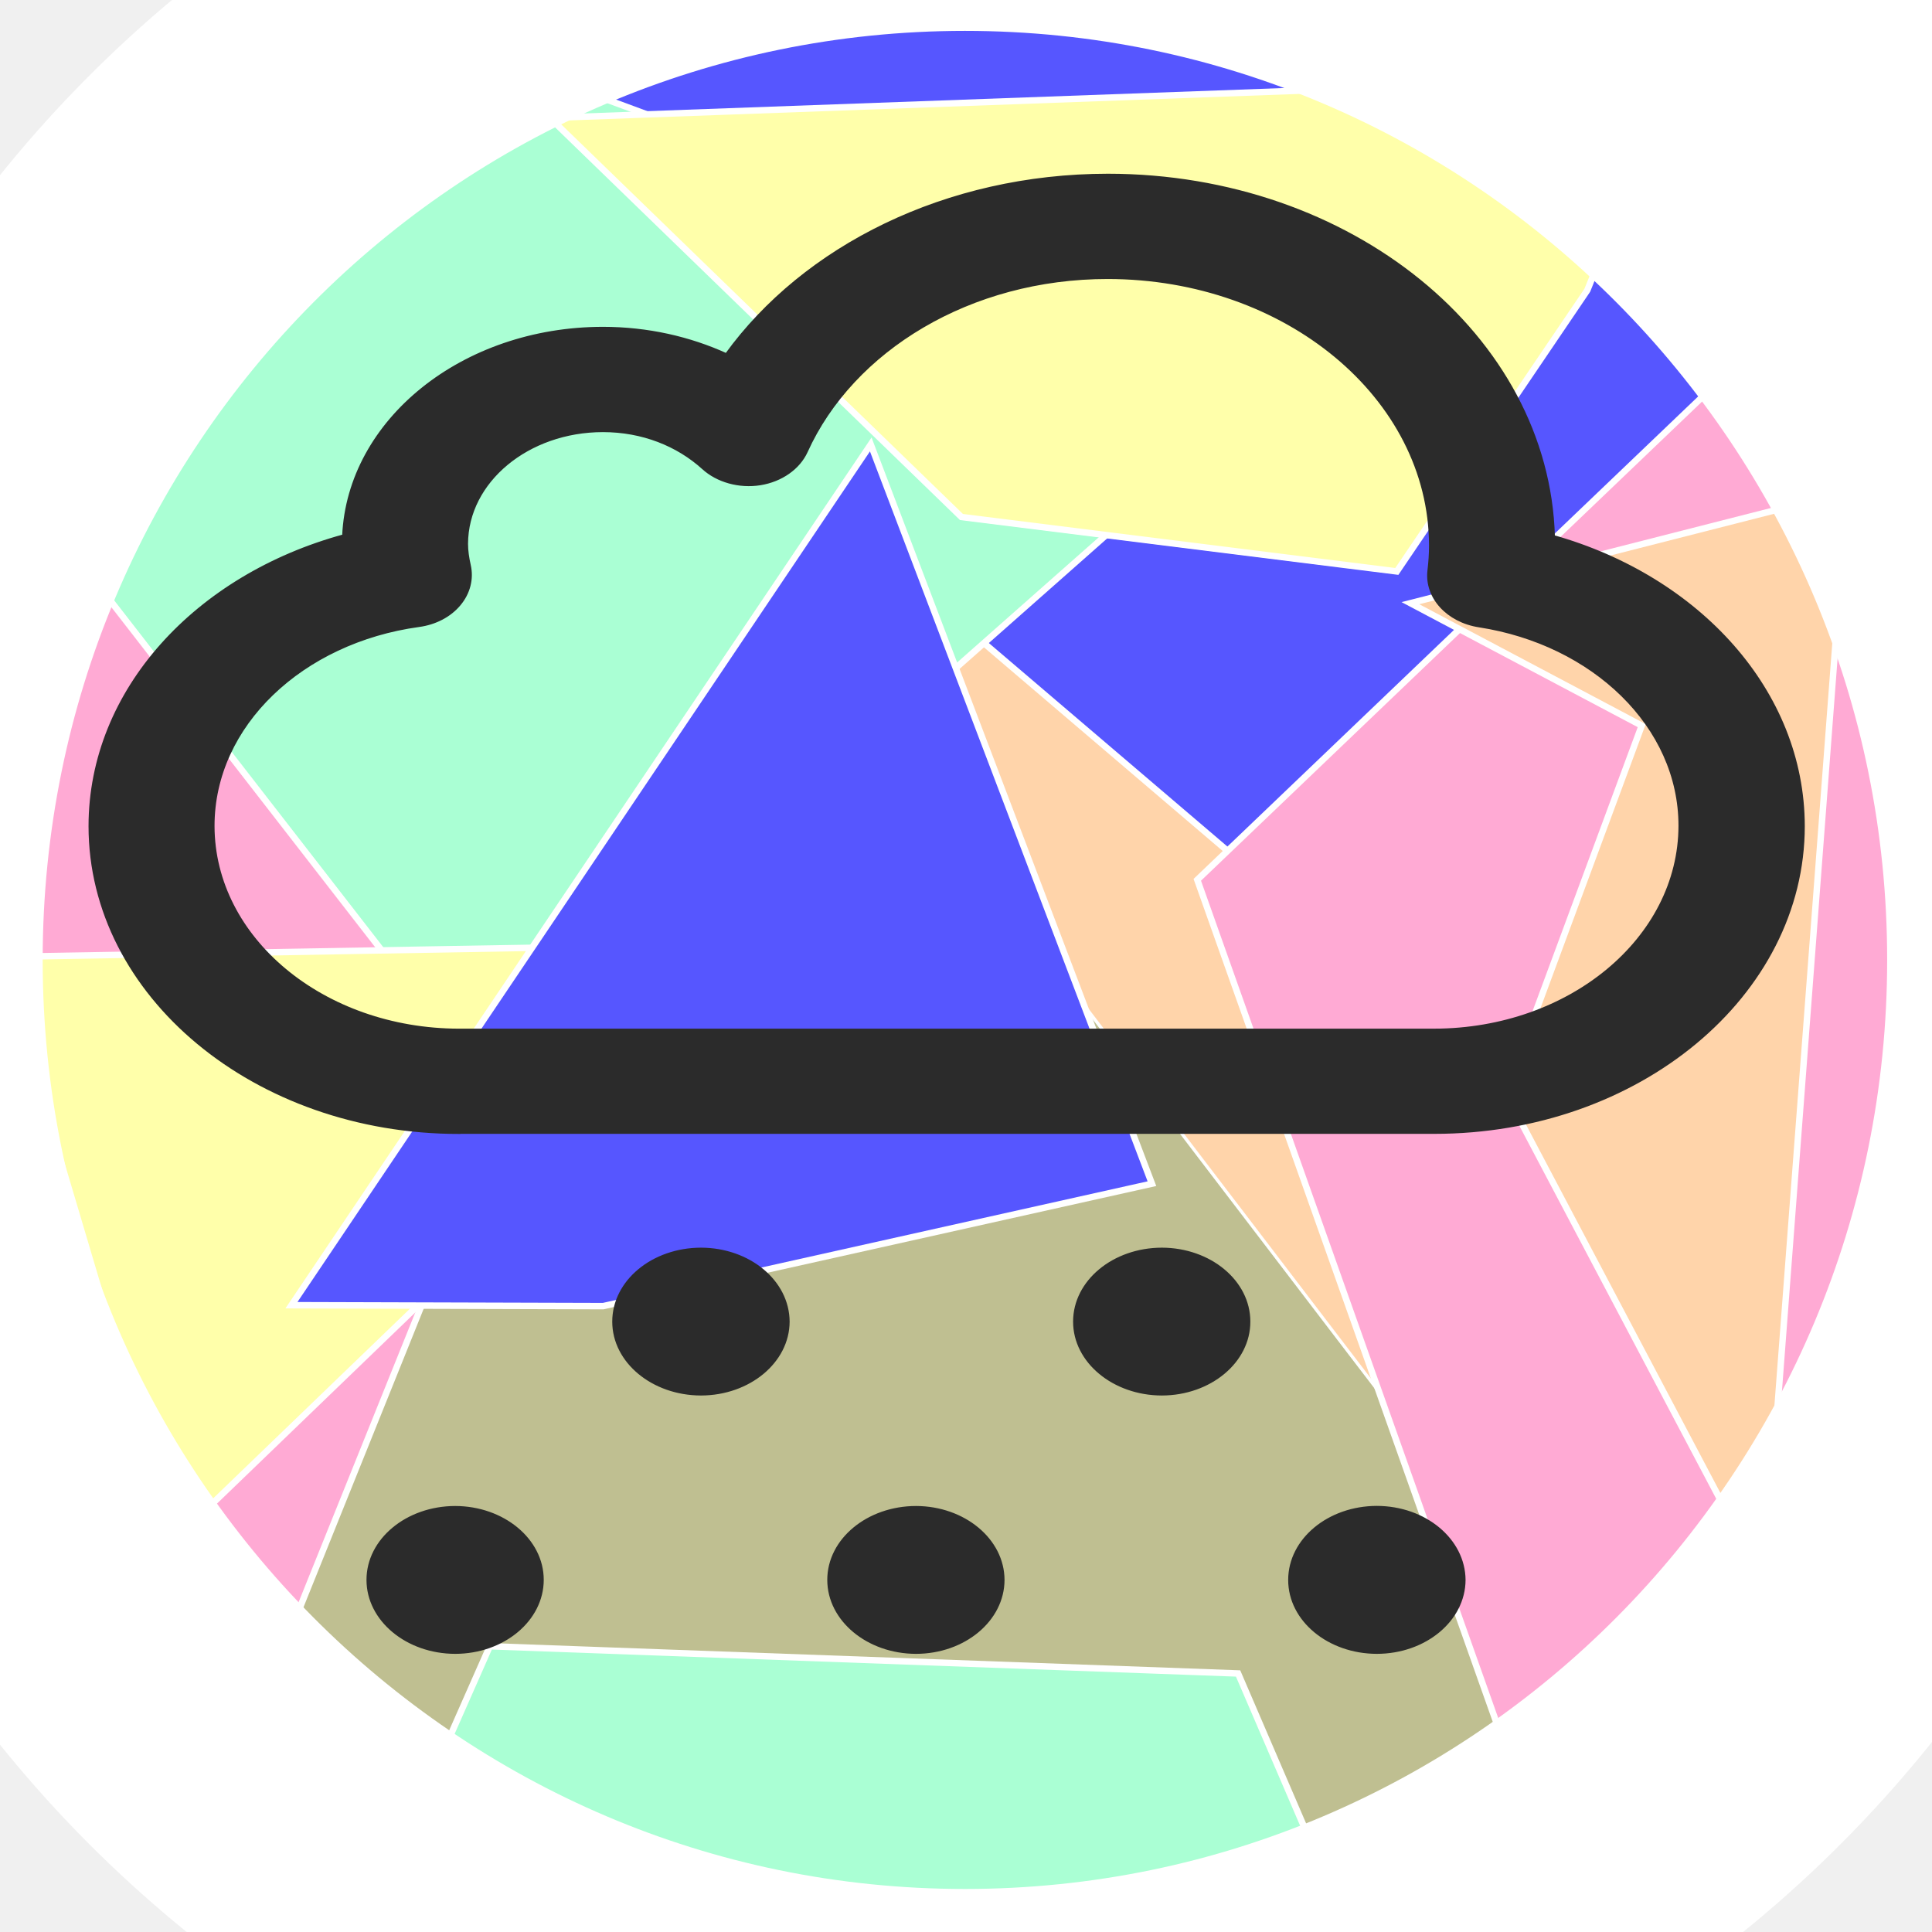
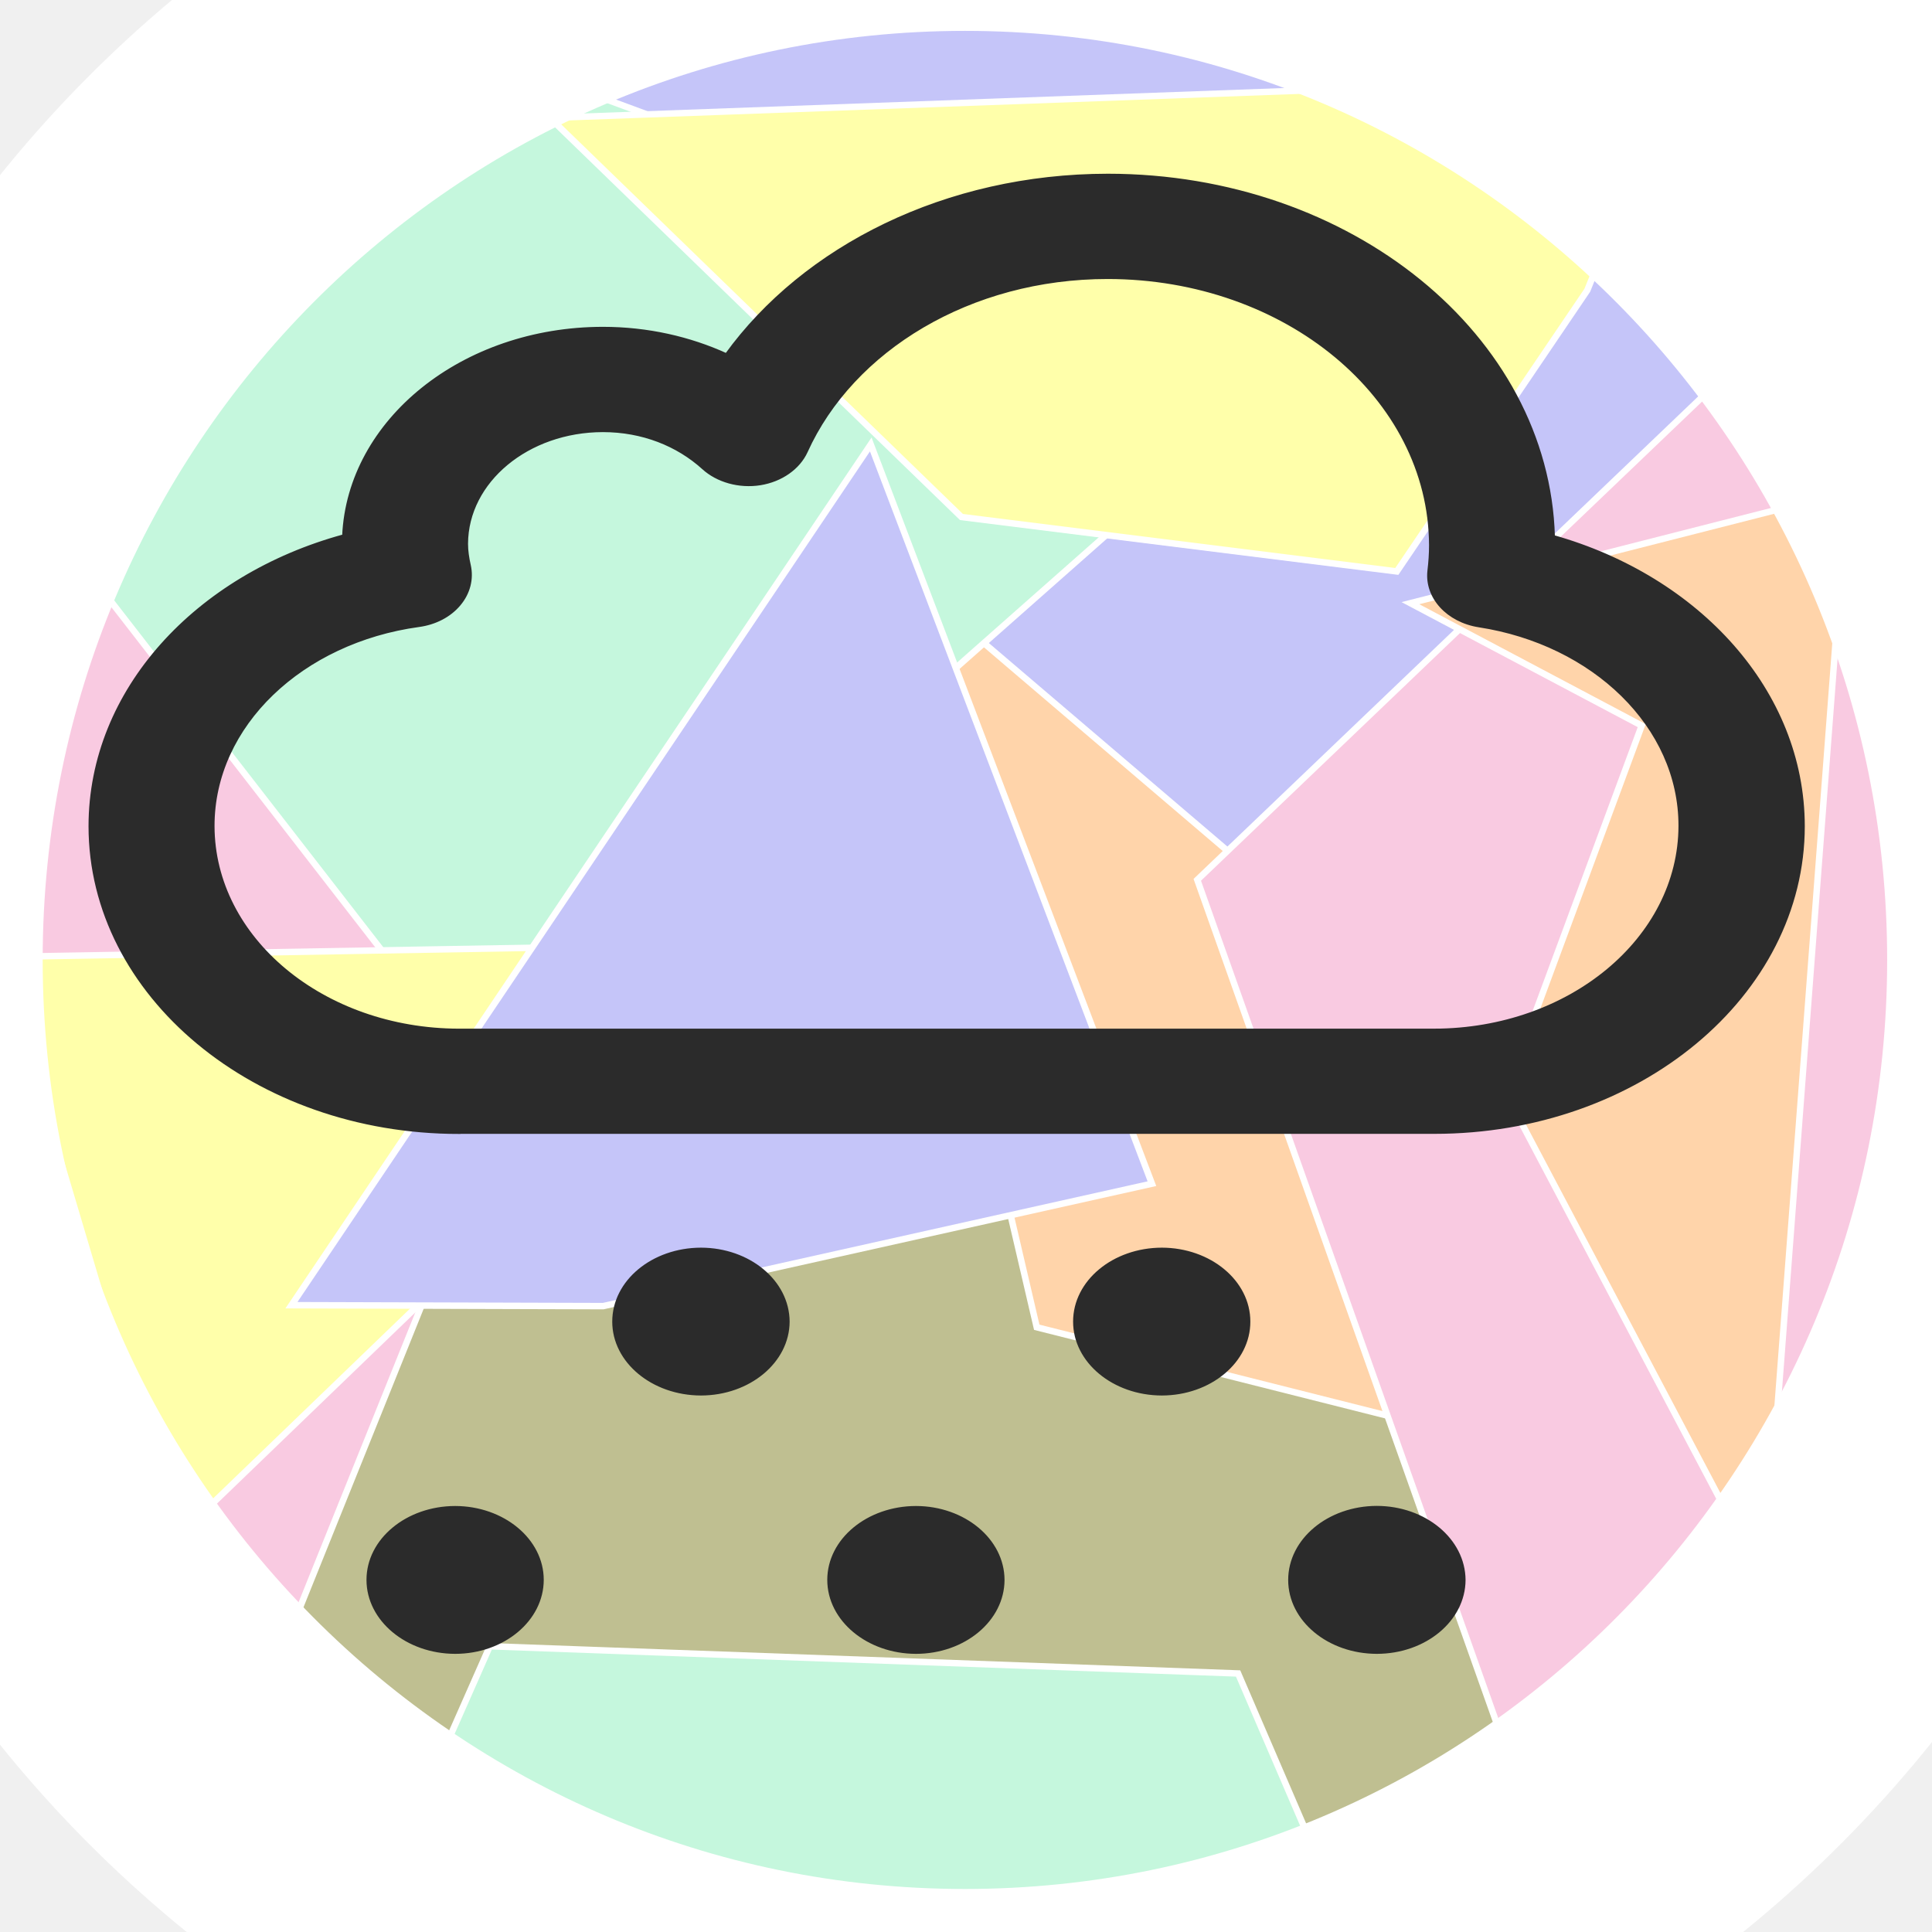
<svg xmlns="http://www.w3.org/2000/svg" width="600" height="600">
  <g>
-     <ellipse stroke="#000" ry="299.5" rx="299.333" id="svg_1" cy="299.5" cx="300" fill="#fff" />
-     <path transform="rotate(-40 353.915 360.512)" stroke="#ffffff" id="svg_49" d="m456.256,173.717l-204.682,38.109l108.439,41.935l-63.788,125.805l121.197,167.741l38.833,-373.59z" opacity="NaN" stroke-width="2" fill="#ffd4aa" />
-     <path transform="rotate(50 395.618 37.29)" stroke="#ffffff" stroke-width="2" id="svg_48" d="m134.775,233.502l351.215,-392.844l170.471,337.379l-332.693,55.885l-188.993,-0.42z" opacity="NaN" fill="#5656ff" />
-     <path stroke="#ffffff" id="svg_47" d="m66.568,446.048c0,0 230.983,-182.803 232.02,-184.08c0.371,1.277 232.762,305.307 232.391,304.03c0.371,1.277 -292.582,28.216 -292.954,26.939c0.371,1.277 -147.514,-48.753 -147.885,-50.03c0.371,1.277 -23.572,-96.859 -23.572,-96.859z" opacity="NaN" fill="#bfbf91" />
-     <path id="svg_46" d="m480.646,579.8l-108.82,-306.564l192.955,-184.504l35.211,173.237l-4.225,195.772l-115.12,122.06z" opacity="NaN" stroke-width="2" stroke="#ffffff" fill="#ffaad4" />
-     <path id="svg_45" d="m69.384,106.567l84.135,242.724l-84.506,209.856l-66.196,-139.435l-1.408,-250.701l67.976,-62.445z" opacity="NaN" stroke-width="2" stroke="#ffffff" fill="#ffaad4" />
-     <path id="svg_30" d="m280.088,643.923l0.569,0l0.176,-0.541l0.176,0.541l0.569,0l-0.46,0.334l0.176,0.541l-0.46,-0.334l-0.46,0.334l0.176,-0.541l-0.46,-0.334z" stroke-width="5" stroke="#000" fill="none" />
-     <path fill="#fff" stroke="#000" d="m-97.573,98.167c-0.084,-0.015 -0.113,-0.121 -0.063,-0.185c0.067,-0.098 0.209,-0.165 0.32,-0.103c0.002,-0.347 0.001,-0.693 0.001,-1.04c0.278,-0.056 0.557,-0.109 0.835,-0.165c-0.001,0.389 -0.001,0.777 -0.002,1.166c-0.044,0.118 -0.184,0.199 -0.307,0.163c-0.073,-0.022 -0.09,-0.116 -0.05,-0.174c0.056,-0.086 0.159,-0.145 0.263,-0.129c0.03,-0.003 0.073,0.045 0.061,-0.009c0,-0.234 0,-0.467 0,-0.701c-0.255,0.051 -0.511,0.1 -0.766,0.151c-0.001,0.282 0.003,0.564 -0.003,0.845c-0.018,0.095 -0.111,0.16 -0.2,0.179c-0.03,0.004 -0.06,0.007 -0.09,0.002l0,0zm0.666,-1.176c0.131,-0.026 0.262,-0.051 0.393,-0.077c0.017,-0.066 -0.058,-0.023 -0.095,-0.022c-0.224,0.044 -0.448,0.088 -0.672,0.132c-0.017,0.066 0.058,0.023 0.095,0.022c0.093,-0.018 0.186,-0.037 0.278,-0.055l0,0zm0,-0.116c0.131,-0.026 0.262,-0.051 0.393,-0.077c0.017,-0.066 -0.058,-0.023 -0.095,-0.022c-0.224,0.044 -0.448,0.088 -0.672,0.132c-0.017,0.066 0.058,0.023 0.095,0.022c0.093,-0.018 0.186,-0.037 0.278,-0.055l0,0z" id="svg_6" />
-     <path id="svg_2" opacity="NaN" stroke="null" fill="#000000" />
-     <path stroke="#ffffff" id="svg_39" d="m-43.29,86.567l193.992,250.048l254.926,-225.349l-243.659,-90.14" opacity="NaN" stroke-width="2" fill="#aaffd4" />
-     <path id="svg_40" d="m53.892,478.58l192.584,-185.627l-246.475,4.225l53.892,181.402z" opacity="NaN" stroke-width="2" stroke="#ffffff" fill="#ffffaa" />
-     <path id="svg_41" d="m573.603,152.763l-135.581,34.558l71.83,38.028l-42.253,114.083l80.281,152.111l25.723,-338.779z" opacity="NaN" stroke-width="2" stroke="#ffffff" fill="#ffd4aa" />
-     <path id="svg_42" d="m79.243,676.324l72.867,-165.064l232.391,8.451l47.887,111.266l-66.196,142.251l-286.949,-96.904z" opacity="NaN" stroke-width="2" stroke="#ffffff" fill="#aaffd4" />
-     <path id="svg_44" d="m170.791,36.615l127.796,123.946l135.209,16.901l59.154,-87.323l26.76,-66.196l-348.92,12.672z" opacity="NaN" stroke-width="2" stroke="#ffffff" fill="#ffffaa" />
-     <path stroke-width="2" stroke="#ffffff" id="svg_37" d="m90.511,405.342l179.908,-267.316l87.323,229.574l-170.42,38.028l-96.81,-0.286z" opacity="NaN" fill="#5656ff" />
-     <ellipse ry="34.507" rx="55.633" id="svg_52" cy="10.935" cx="591.208" stroke-width="99" stroke="#ffffff" fill="none" />
-     <ellipse stroke="#ffffff" stroke-width="99" ry="338.023" rx="335.911" id="svg_51" cy="298.114" cx="299.663" fill="none" />
+     <path fill="#bfbf91" opacity="NaN" d="m66.568,446.048c0,0 230.983,-182.803 232.02,-184.08c0.371,1.277 232.762,305.307 232.391,304.03c0.371,1.277 -292.582,28.216 -292.954,26.939c0.371,1.277 -147.514,-48.753 -147.885,-50.03c0.371,1.277 -23.572,-96.859 -23.572,-96.859l0,0z" id="svg_47" stroke="#ffffff" />
+     <path fill="#ffd4aa" stroke-width="2" opacity="NaN" d="m456.256,173.717l-204.682,38.109l108.439,41.935l-63.788,125.805l121.197,167.741l38.833,-373.59z" id="svg_49" stroke="#ffffff" transform="rotate(-40 353.915 360.512)" />
+     <path transform="rotate(50 395.618 37.29)" fill="#c5c5f9" opacity="NaN" d="m134.775,233.502l351.215,-392.844l170.471,337.379l-332.693,55.885l-188.993,-0.42z" id="svg_48" stroke-width="2" stroke="#ffffff" />
+     <path fill="#f9cae1" stroke="#ffffff" stroke-width="2" opacity="NaN" d="m480.646,579.8l-108.82,-306.564l192.955,-184.504l35.211,173.237l-4.225,195.772l-115.12,122.06l-0,-0z" id="svg_46" />
+     <path fill="#f9cae1" stroke="#ffffff" stroke-width="2" opacity="NaN" d="m69.384,106.567l84.135,242.724l-84.506,209.856l-66.196,-139.435l-1.408,-250.701l67.976,-62.445z" id="svg_45" />
+     <path fill="none" stroke="#000" stroke-width="5" d="m280.088,643.923l0.569,0l0.176,-0.541l0.176,0.541l0.569,0l-0.46,0.334l0.176,0.541l-0.46,-0.334l-0.46,0.334l0.176,-0.541l-0.46,-0.334z" id="svg_30" />
+     <path id="svg_6" d="m-97.573,98.167c-0.084,-0.015 -0.113,-0.121 -0.063,-0.185c0.067,-0.098 0.209,-0.165 0.32,-0.103c0.002,-0.347 0.001,-0.693 0.001,-1.04c0.278,-0.056 0.557,-0.109 0.835,-0.165c-0.001,0.389 -0.001,0.777 -0.002,1.166c-0.044,0.118 -0.184,0.199 -0.307,0.163c-0.073,-0.022 -0.09,-0.116 -0.05,-0.174c0.056,-0.086 0.159,-0.145 0.263,-0.129c0.03,-0.003 0.073,0.045 0.061,-0.009c0,-0.234 0,-0.467 0,-0.701c-0.255,0.051 -0.511,0.1 -0.766,0.151c-0.001,0.282 0.003,0.564 -0.003,0.845c-0.018,0.095 -0.111,0.16 -0.2,0.179c-0.03,0.004 -0.06,0.007 -0.09,0.002l0,0zm0.666,-1.176c0.131,-0.026 0.262,-0.051 0.393,-0.077c0.017,-0.066 -0.058,-0.023 -0.095,-0.022c-0.224,0.044 -0.448,0.088 -0.672,0.132c-0.017,0.066 0.058,0.023 0.095,0.022c0.093,-0.018 0.186,-0.037 0.278,-0.055l0,0zm0,-0.116c0.131,-0.026 0.262,-0.051 0.393,-0.077c0.017,-0.066 -0.058,-0.023 -0.095,-0.022c-0.224,0.044 -0.448,0.088 -0.672,0.132c-0.017,0.066 0.058,0.023 0.095,0.022c0.093,-0.018 0.186,-0.037 0.278,-0.055l0,0z" stroke="#000" fill="#fff" />
+     <path fill="#000000" stroke="null" opacity="NaN" id="svg_2" />
+     <path fill="#c5f7dd" stroke-width="2" opacity="NaN" d="m-43.29,86.567l193.992,250.048l254.926,-225.349l-243.659,-90.14" id="svg_39" stroke="#ffffff" />
+     <path fill="#ffffaa" stroke="#ffffff" stroke-width="2" opacity="NaN" d="m53.892,478.58l192.584,-185.627l-246.475,4.225l53.892,181.402z" id="svg_40" />
+     <path fill="#ffd4aa" stroke="#ffffff" stroke-width="2" opacity="NaN" d="m573.603,152.763l-135.581,34.558l71.83,38.028l-42.253,114.083l80.281,152.111l25.723,-338.779l0,-0z" id="svg_41" />
+     <path fill="#c5f7dd" stroke="#ffffff" stroke-width="2" opacity="NaN" d="m79.243,676.324l72.867,-165.064l232.391,8.451l47.887,111.266l-66.196,142.251l-286.949,-96.904l0,0z" id="svg_42" />
+     <path fill="#ffffaa" stroke="#ffffff" stroke-width="2" opacity="NaN" d="m170.791,36.615l127.796,123.946l135.209,16.901l59.154,-87.323l26.76,-66.196l-348.92,12.672z" id="svg_44" />
+     <path fill="#c5c5f9" opacity="NaN" d="m90.511,405.342l179.908,-267.316l87.323,229.574l-170.42,38.028l-96.81,-0.286z" id="svg_37" stroke="#ffffff" stroke-width="2" />
+     <ellipse fill="none" stroke="#ffffff" stroke-width="99" cx="591.208" cy="10.935" id="svg_52" rx="55.633" ry="34.507" />
+     <ellipse fill="none" cx="299.663" cy="298.114" id="svg_51" rx="335.911" ry="338.023" stroke-width="99" stroke="#ffffff" />
  </g>
  <g>
    <path fill="none" stroke="#000" stroke-width="5" d="m280.088,643.923l0.569,0l0.176,-0.541l0.176,0.541l0.569,0l-0.46,0.334l0.176,0.541l-0.46,-0.334l-0.46,0.334l0.176,-0.541l-0.46,-0.334z" id="svg_30" />
    <path id="svg_6" d="m-97.573,98.167c-0.084,-0.015 -0.113,-0.121 -0.063,-0.185c0.067,-0.098 0.209,-0.165 0.32,-0.103c0.002,-0.347 0.001,-0.693 0.001,-1.04c0.278,-0.056 0.557,-0.109 0.835,-0.165c-0.001,0.389 -0.001,0.777 -0.002,1.166c-0.044,0.118 -0.184,0.199 -0.307,0.163c-0.073,-0.022 -0.09,-0.116 -0.05,-0.174c0.056,-0.086 0.159,-0.145 0.263,-0.129c0.03,-0.003 0.073,0.045 0.061,-0.009c0,-0.234 0,-0.467 0,-0.701c-0.255,0.051 -0.511,0.1 -0.766,0.151c-0.001,0.282 0.003,0.564 -0.003,0.845c-0.018,0.095 -0.111,0.16 -0.2,0.179c-0.03,0.004 -0.06,0.007 -0.09,0.002l0,0zm0.666,-1.176c0.131,-0.026 0.262,-0.051 0.393,-0.077c0.017,-0.066 -0.058,-0.023 -0.095,-0.022c-0.224,0.044 -0.448,0.088 -0.672,0.132c-0.017,0.066 0.058,0.023 0.095,0.022c0.093,-0.018 0.186,-0.037 0.278,-0.055zm0,-0.116c0.131,-0.026 0.262,-0.051 0.393,-0.077c0.017,-0.066 -0.058,-0.023 -0.095,-0.022c-0.224,0.044 -0.448,0.088 -0.672,0.132c-0.017,0.066 0.058,0.023 0.095,0.022c0.093,-0.018 0.186,-0.037 0.278,-0.055z" stroke="#000" fill="#fff" />
    <path id="svg_15" d="m482.394,166.665c-1.775,-62.209 -63.019,-112.182 -138.33,-112.214c-50.347,0.032 -94.319,22.379 -118.481,55.758c-11.356,-5.183 -24.429,-8.21 -38.361,-8.21c-43.495,0.032 -78.879,28.64 -80.463,64.444c-45.671,12.458 -78.726,47.945 -78.765,90.12c0,52.493 51.282,95.097 114.511,95.097l0,-0.032l302.978,0c63.21,0 114.511,-42.603 114.511,-95.097c-0.076,-41.811 -32.559,-77.139 -77.6,-89.866zm-36.949,153.296l-302.958,0c-42.159,-0.095 -76.284,-28.418 -76.36,-63.398c-0.038,-31.429 27.674,-57.359 63.935,-62.336c5.058,-0.682 9.581,-3.011 12.539,-6.562c2.958,-3.519 4.046,-7.877 3.111,-12.077c-0.534,-2.362 -0.859,-4.565 -0.859,-6.72c0.076,-19.416 18.99,-35.138 42.369,-35.17c12.348,0 23.227,4.406 31.166,11.586c4.447,4.073 11.203,5.944 17.692,4.913c6.527,-1.046 11.947,-4.882 14.276,-10.001c14.295,-31.572 50.805,-54.078 93.727,-54.047c55.309,0.063 100.083,37.262 100.216,83.21c0,2.536 -0.172,5.151 -0.496,7.861c-0.954,8.21 5.821,15.596 15.535,17.102c35.479,5.468 62.466,31.16 62.428,62.177c-0.095,35.043 -34.163,63.366 -76.322,63.461zm-227.744,112.927c-14.963,-0.032 -27.063,-10.08 -27.063,-22.443c0,-12.442 12.1,-22.443 27.063,-22.474c14.886,0.032 26.967,10.033 27.025,22.474c-0.038,12.363 -12.119,22.411 -27.025,22.443zm143.12,0c-14.944,-0.032 -27.063,-10.08 -27.063,-22.443c0,-12.442 12.119,-22.443 27.063,-22.474c14.867,0.032 26.986,10.033 26.986,22.474c0.019,12.363 -12.062,22.411 -26.986,22.443zm-219.461,80.23c-14.944,-0.032 -27.044,-10.096 -27.044,-22.474s12.1,-22.411 27.044,-22.443c14.886,0.032 27.006,10.064 27.006,22.443c-0.019,12.394 -12.1,22.459 -27.006,22.474zm143.101,0c-14.925,-0.032 -27.044,-10.096 -27.044,-22.474s12.1,-22.411 27.044,-22.443c14.886,0.032 26.967,10.064 27.006,22.443c-0.019,12.394 -12.062,22.459 -27.006,22.474zm143.12,0c-14.925,-0.032 -27.025,-10.049 -27.025,-22.443c0,-12.442 12.1,-22.474 27.025,-22.506c14.906,0.032 26.986,10.064 27.063,22.506c-0.057,12.41 -12.138,22.427 -27.063,22.443z" stroke="#2b2b2b" fill="#2b2b2b" />
  </g>
</svg>
